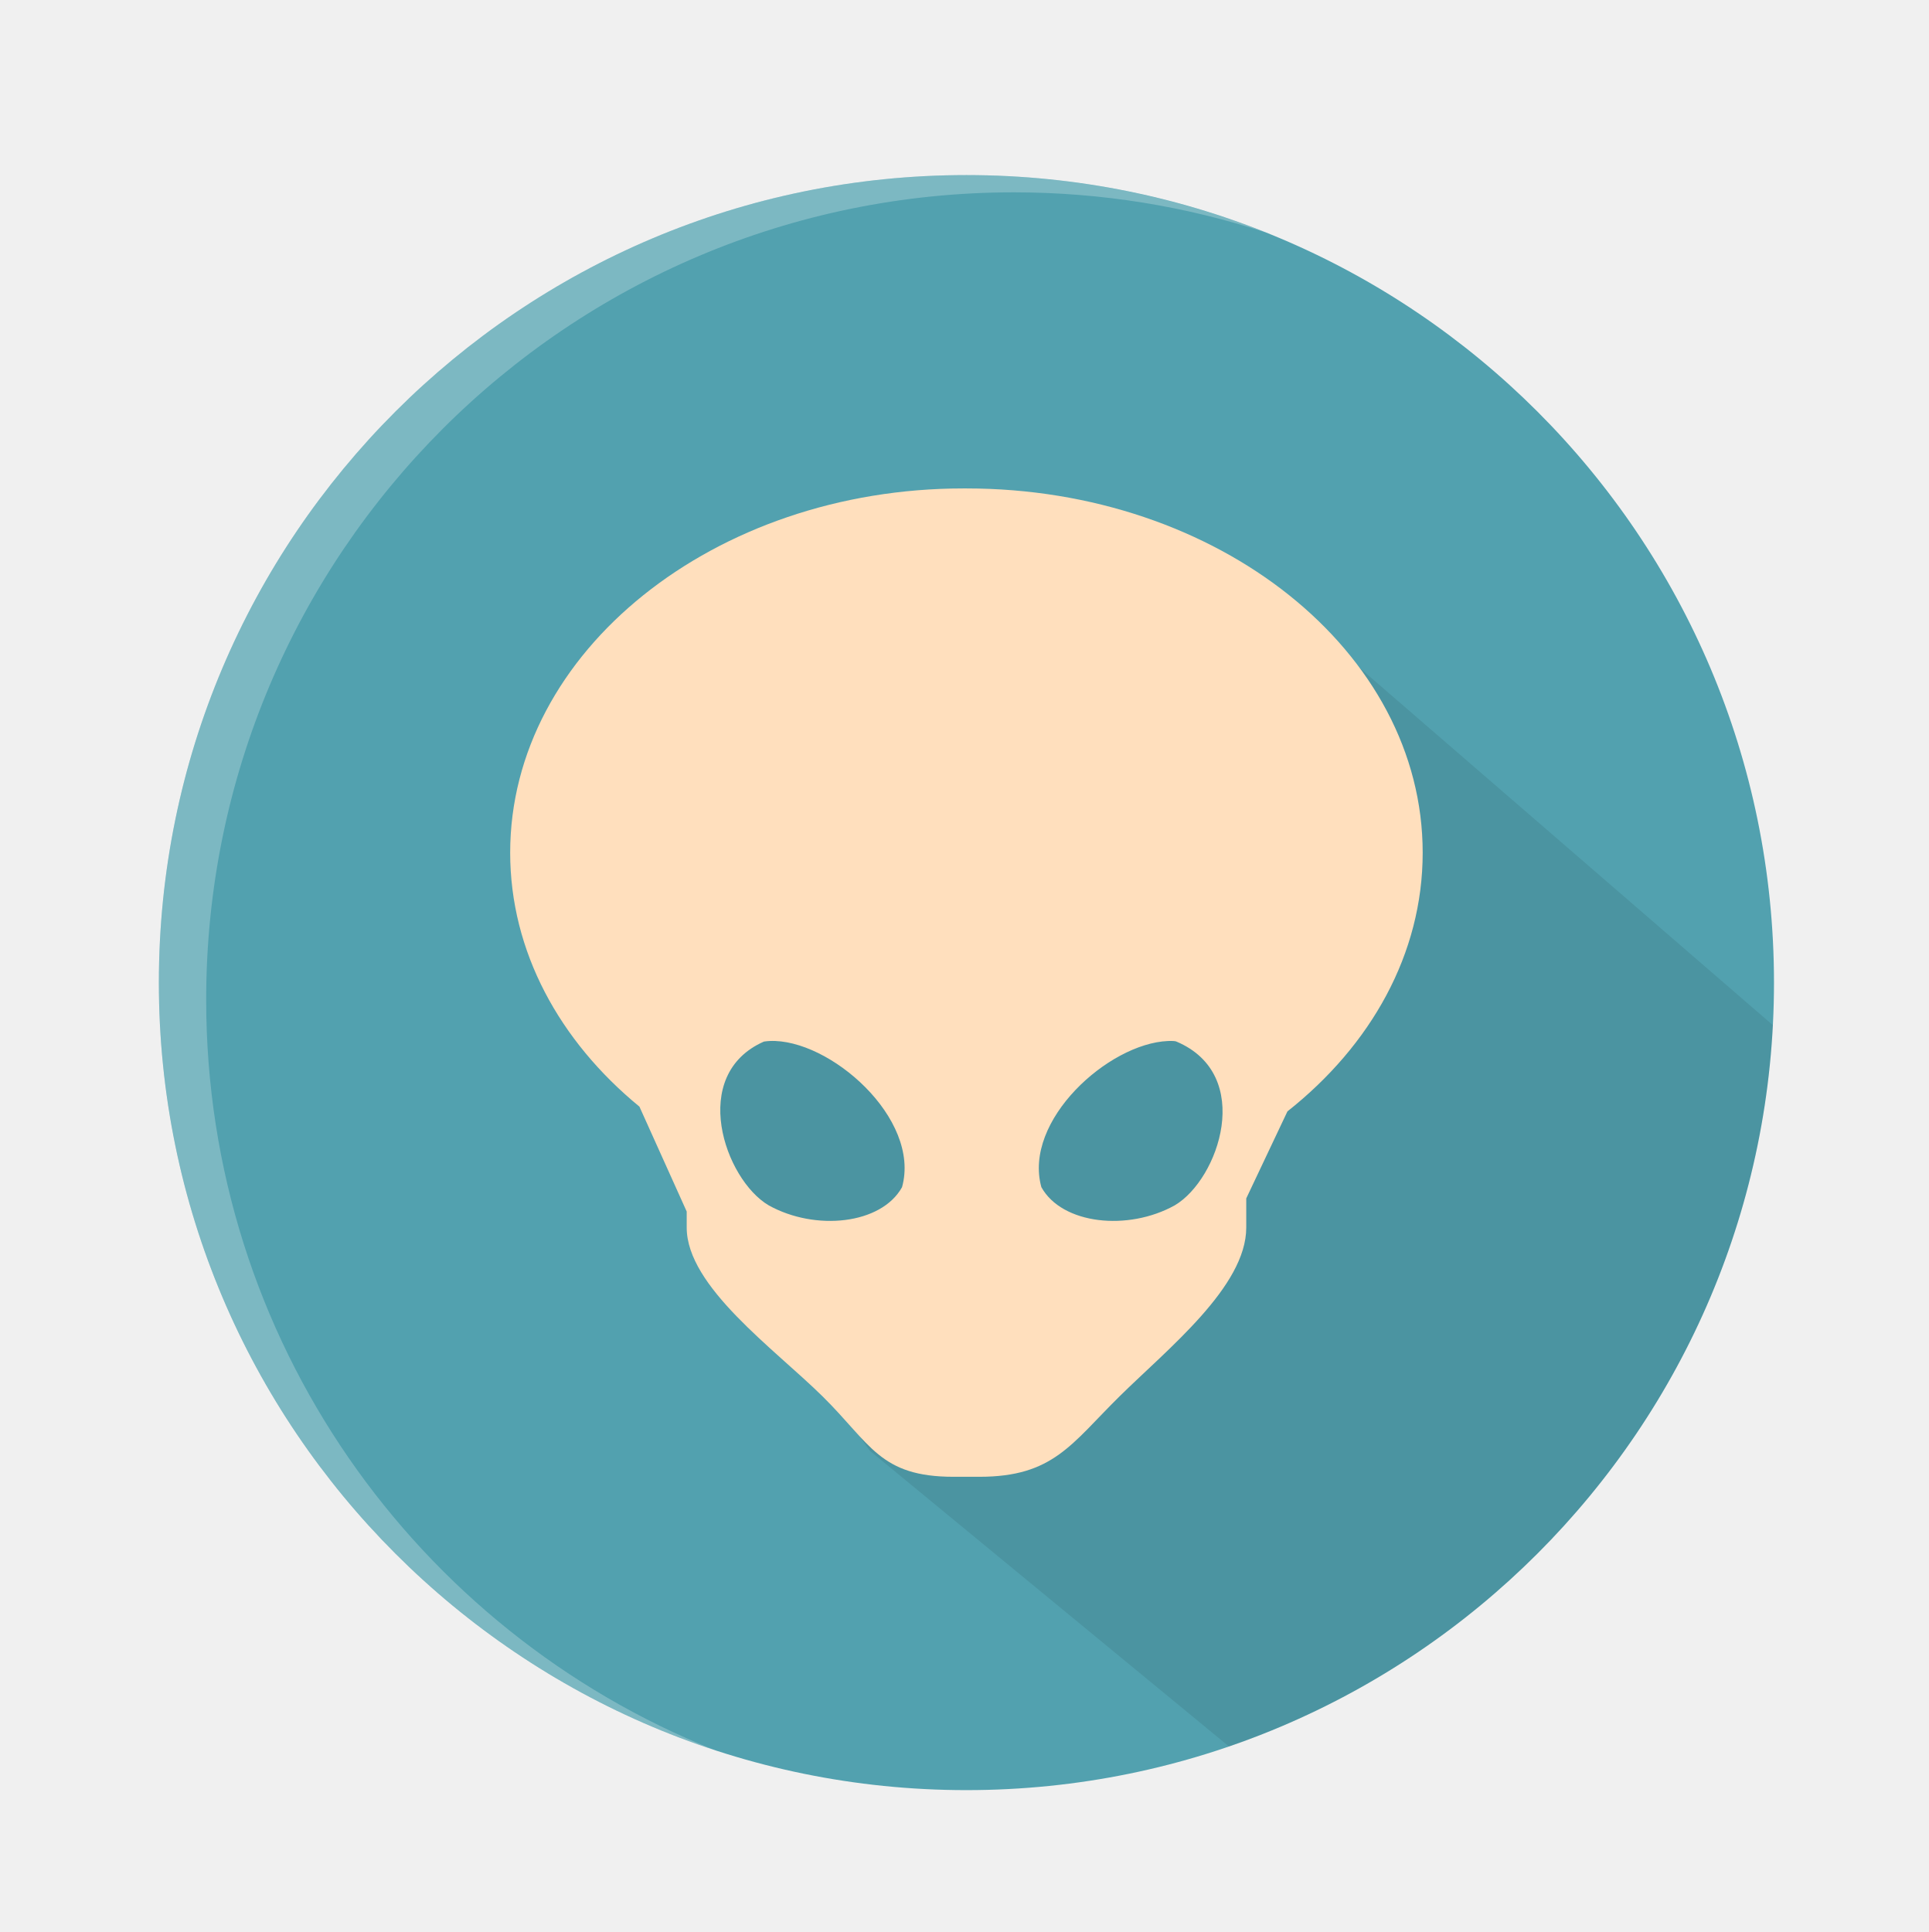
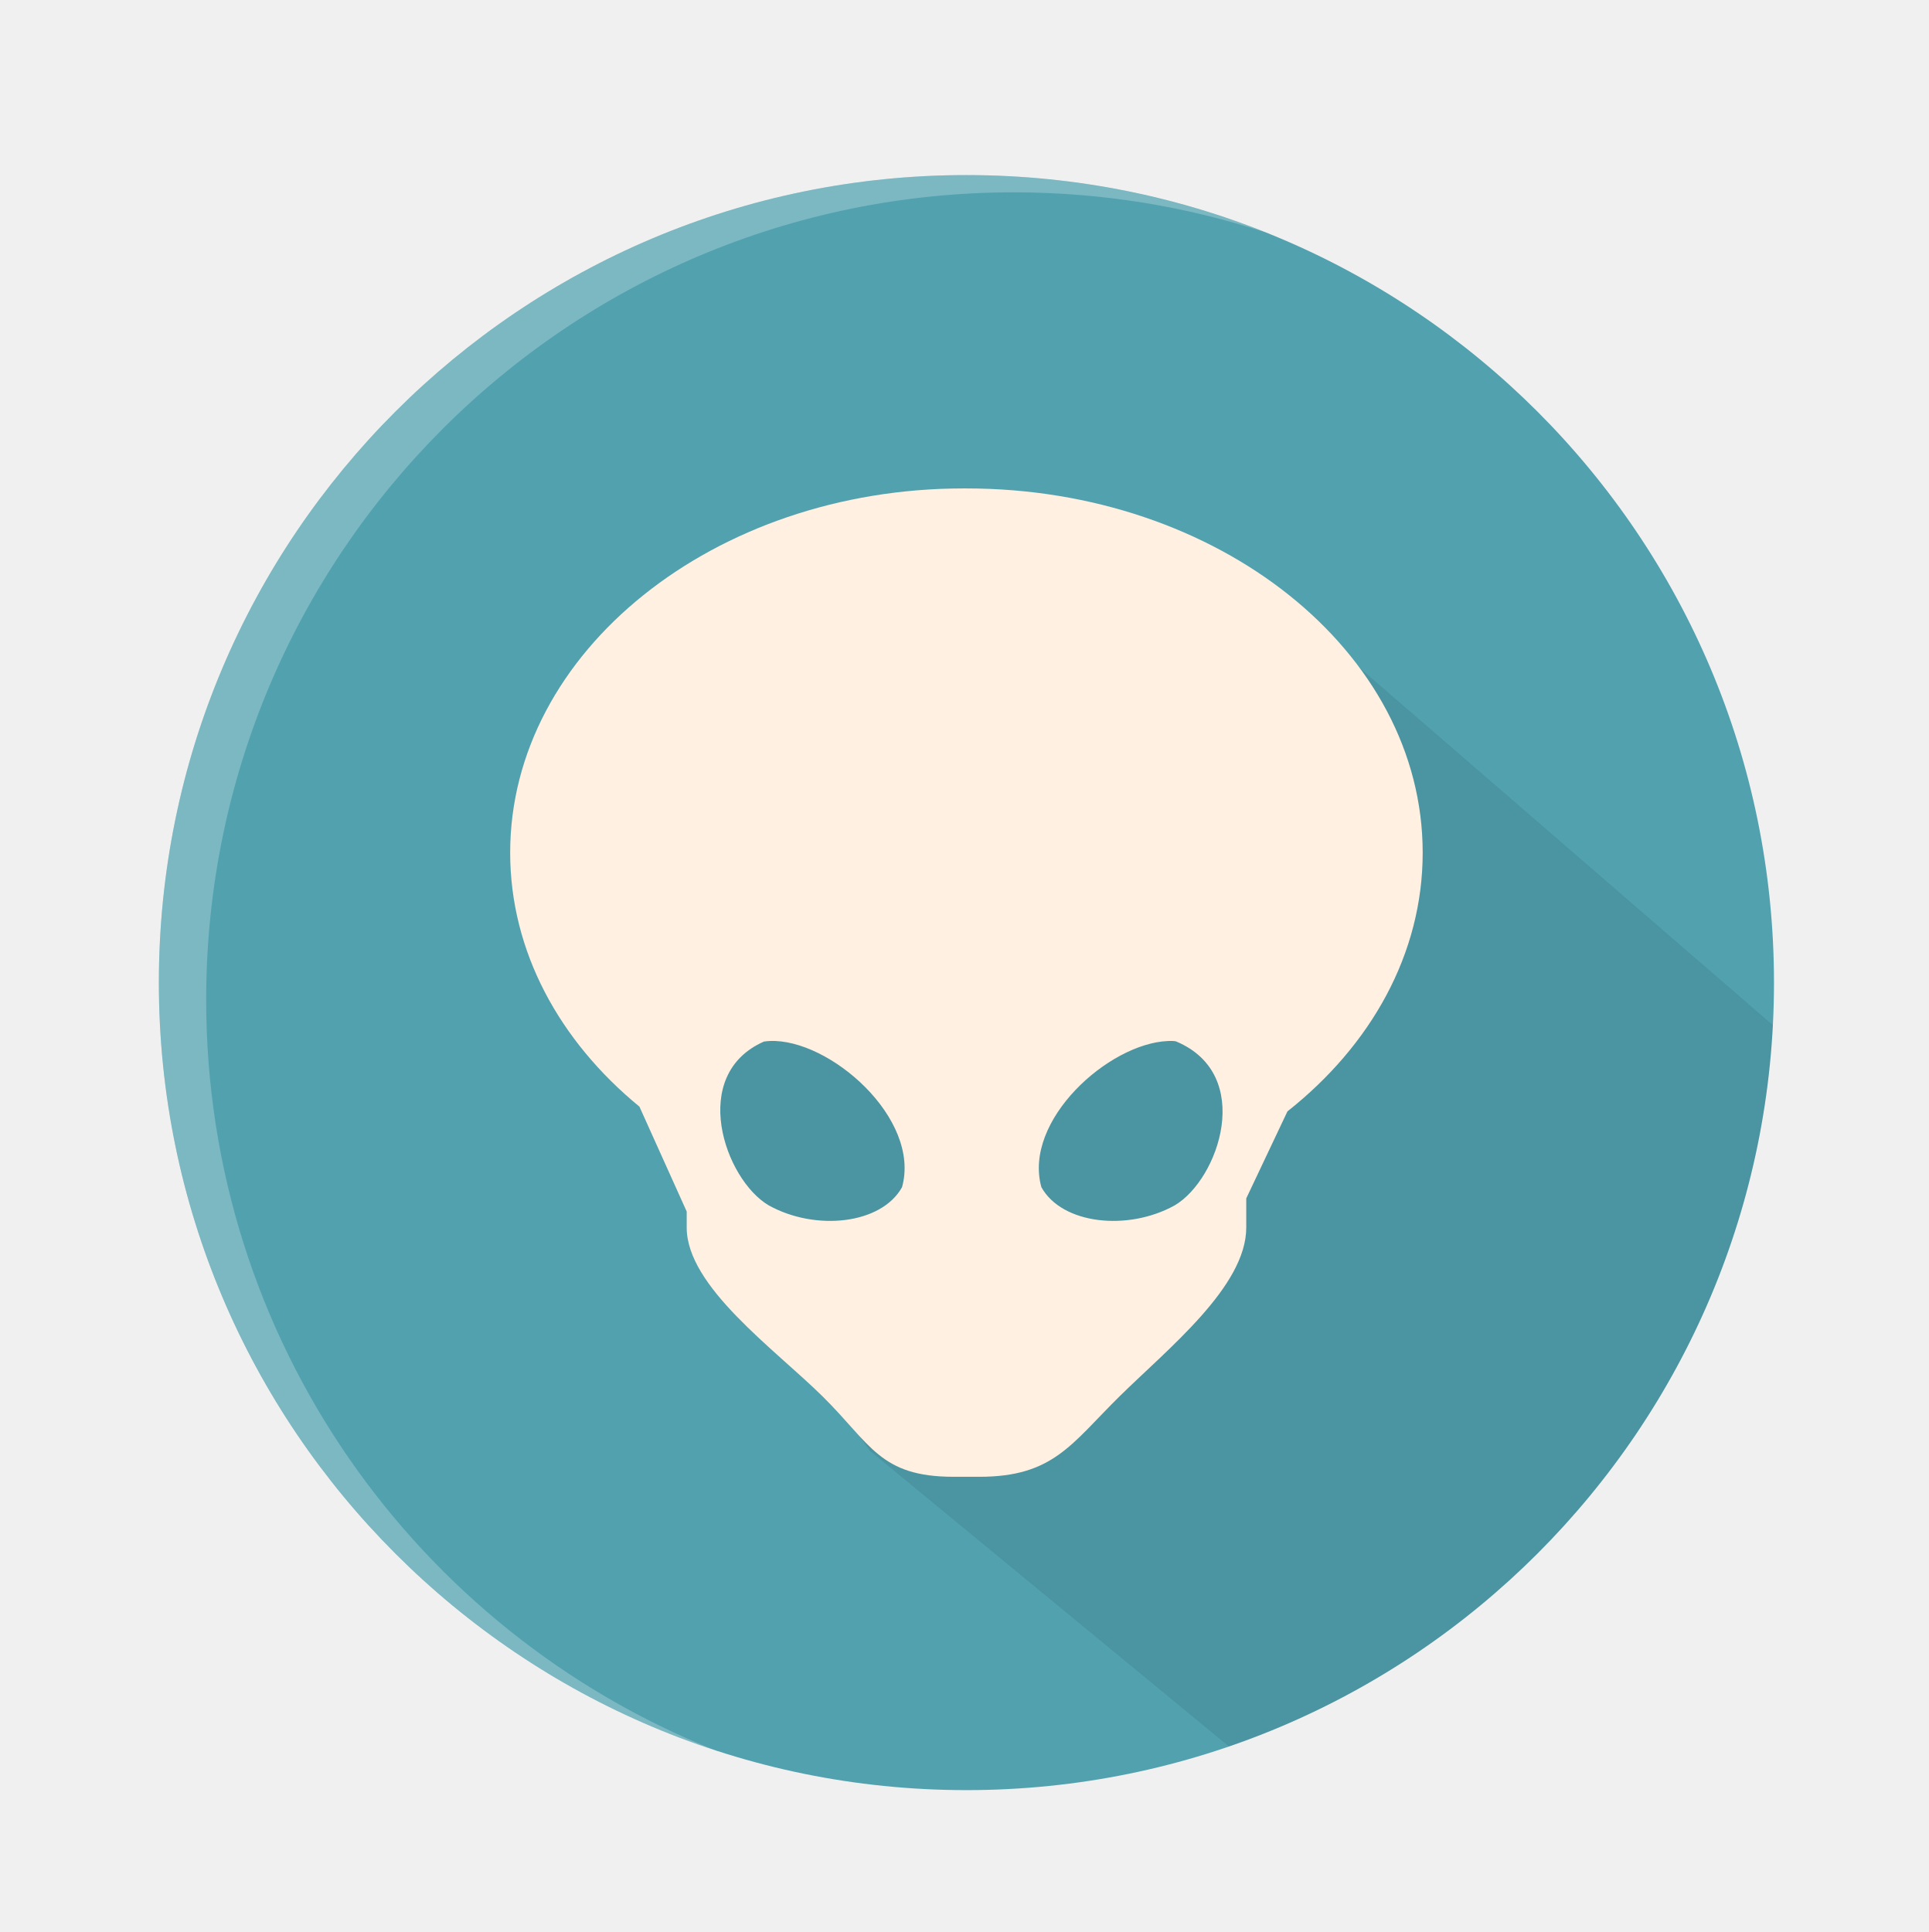
<svg xmlns="http://www.w3.org/2000/svg" id="svg2" version="1.1" width="512" height="513" viewBox="0 0 512 513">
  <defs id="defs6" />
  <path d="m 1444,449 a 312,312 0 1 1 -624,0 312,312 0 1 1 624,0 z" id="path3779" style="fill:#52a1af;fill-opacity:1;fill-rule:evenodd;stroke:none" transform="matrix(0.6872412,0,0,0.6872412,-521.3553,-47.66172)" />
  <path style="fill:#000000;fill-opacity:0.085;stroke:none" d="m 335.539,155.317 c -99.227,18.295 -212.111,78.503 -104.601,229.885 l 95.383,78.539 C 407.113,435.969 466.092,361.279 470.722,272.217 L 335.539,155.317 z" id="path3902" />
-   <path id="path3760" d="m 255.794,129.691 c -66.097,0 -120.334,43.309 -120.334,96.722 0,26.227 13.087,50.006 34.32,67.428 l 12.551,27.855 0,4.268 c 0,15.64 23.254,32.168 36.062,44.8 12.809,12.632 15.172,21.365 34.8,21.365 l 6.844,0 c 19.627,0 24.415,-8.733 37.224,-21.365 12.809,-12.632 33.638,-29.16 33.638,-44.8 l 0,-7.753 10.935,-23.107 c 22.167,-17.527 35.911,-41.815 35.911,-68.69 0,-53.413 -54.237,-96.722 -121.142,-96.722 z m -51.442,146.724 c 15.839,-0.707 40.226,20.545 35.153,38.815 -5.511,9.906 -23.018,11.715 -35.406,4.823 -11.708,-6.891 -21.271,-34.671 -1.263,-43.487 0.492,-0.069 1.004,-0.129 1.515,-0.152 z m 105.763,0 c 1.055,-0.044 2.072,0.013 2.248,0.152 20.817,8.816 11.253,36.596 -0.455,43.487 -12.388,6.891 -29.895,5.082 -35.406,-4.823 -4.909,-17.68 17.788,-38.153 33.613,-38.815 z" style="fill:#ffdfbd;fill-opacity:1;fill-rule:evenodd;stroke:none" />
+   <path id="path3760" d="m 255.794,129.691 c -66.097,0 -120.334,43.309 -120.334,96.722 0,26.227 13.087,50.006 34.32,67.428 l 12.551,27.855 0,4.268 c 0,15.64 23.254,32.168 36.062,44.8 12.809,12.632 15.172,21.365 34.8,21.365 l 6.844,0 c 19.627,0 24.415,-8.733 37.224,-21.365 12.809,-12.632 33.638,-29.16 33.638,-44.8 l 0,-7.753 10.935,-23.107 c 22.167,-17.527 35.911,-41.815 35.911,-68.69 0,-53.413 -54.237,-96.722 -121.142,-96.722 z m -51.442,146.724 c 15.839,-0.707 40.226,20.545 35.153,38.815 -5.511,9.906 -23.018,11.715 -35.406,4.823 -11.708,-6.891 -21.271,-34.671 -1.263,-43.487 0.492,-0.069 1.004,-0.129 1.515,-0.152 z m 105.763,0 c 1.055,-0.044 2.072,0.013 2.248,0.152 20.817,8.816 11.253,36.596 -0.455,43.487 -12.388,6.891 -29.895,5.082 -35.406,-4.823 -4.909,-17.68 17.788,-38.153 33.613,-38.815 z" style="fill:#fff0e1;fill-opacity:1;fill-rule:evenodd;stroke:none" />
  <path style="fill:#ffffff;fill-opacity:0.243;fill-rule:evenodd;stroke:none" d="m 256.596,46.499 c -118.42,0 -214.404,95.984 -214.404,214.404 0,95.03 61.813,175.618 147.431,203.747 C 110.594,433.054 54.743,355.783 54.743,265.474 c 0,-118.421 96.009,-214.404 214.43,-214.404 23.392,0 45.898,3.758 66.973,10.682 -24.595,-9.831 -51.445,-15.253 -79.549,-15.253 z" id="path3912" />
</svg>
